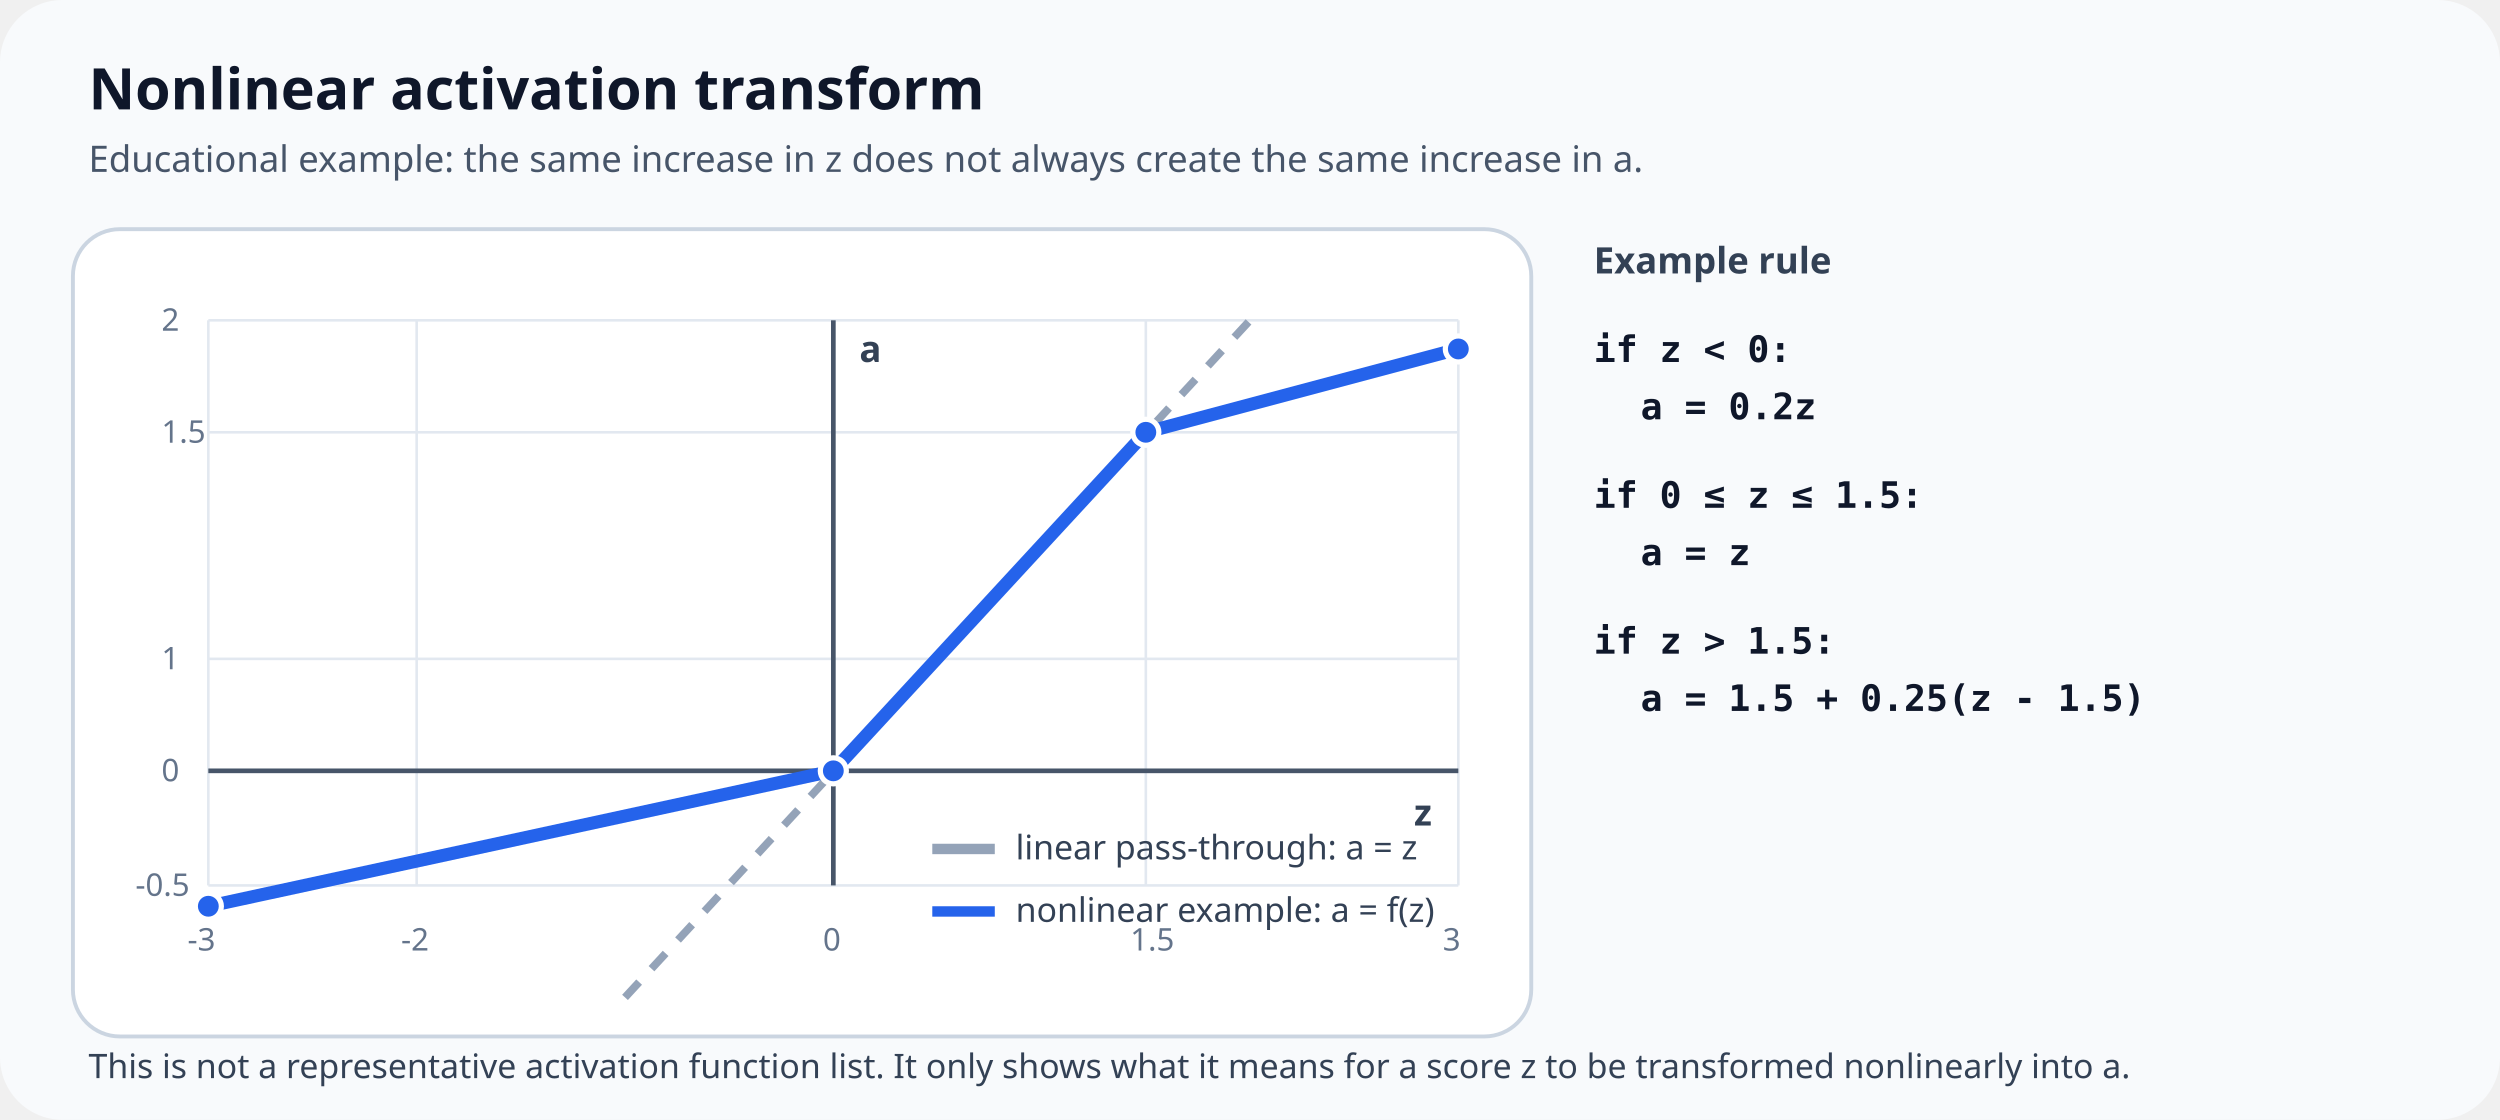
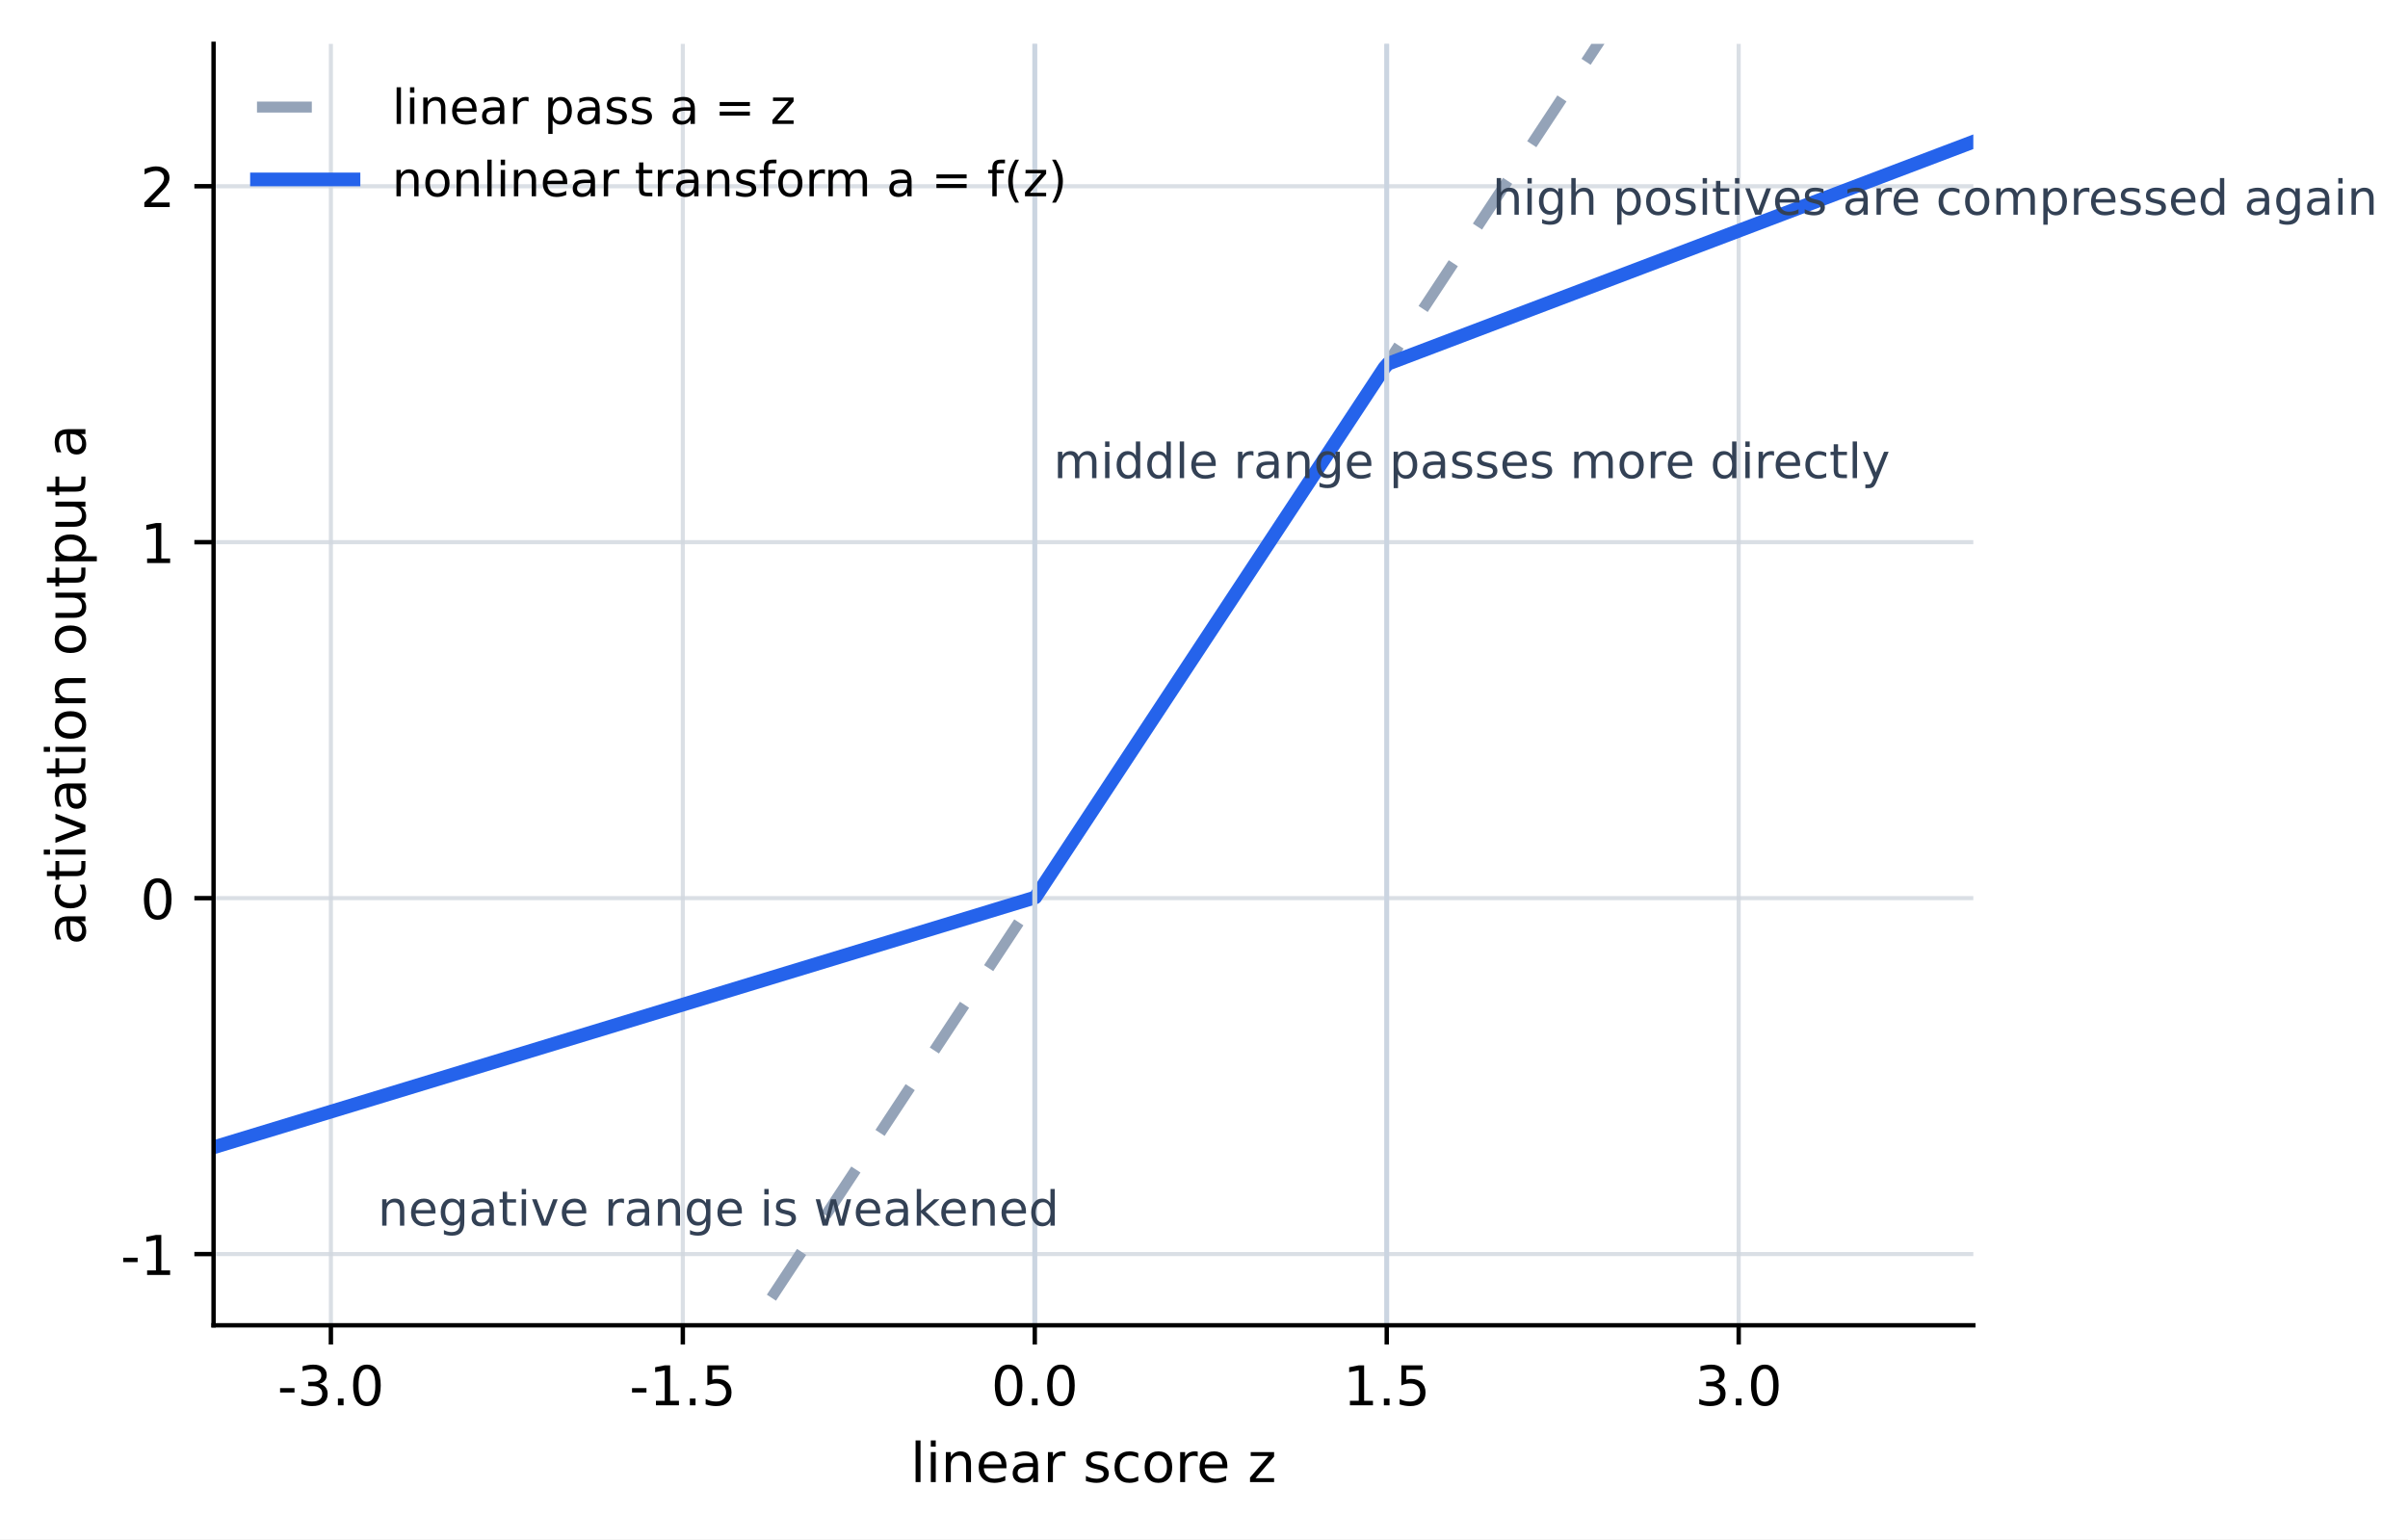
- <svg xmlns="http://www.w3.org/2000/svg" viewBox="0 0 960 430" role="img" aria-labelledby="title desc">
+ <svg xmlns="http://www.w3.org/2000/svg" xmlns:xlink="http://www.w3.org/1999/xlink" width="439.2pt" height="280.8pt" viewBox="0 0 439.2 280.8" version="1.1" role="img" aria-labelledby="title desc">
  <defs>
-     <style>
-       .bg { fill: #f8fafc; }
-       .panel { fill: #ffffff; stroke: #cbd5e1; stroke-width: 1.5; }
-       .grid { stroke: #e2e8f0; stroke-width: 1; }
-       .axis { stroke: #475569; stroke-width: 1.8; }
-       .linear { fill: none; stroke: #94a3b8; stroke-width: 3; stroke-dasharray: 8 7; }
-       .curve { fill: none; stroke: #2563eb; stroke-width: 5; stroke-linecap: round; stroke-linejoin: round; }
-       .point { fill: #2563eb; stroke: #ffffff; stroke-width: 2; }
-       .title { font: 700 22px sans-serif; fill: #0f172a; }
-       .subtitle { font: 400 14px sans-serif; fill: #475569; }
-       .label { font: 700 14px sans-serif; fill: #334155; }
-       .tick { font: 12px sans-serif; fill: #64748b; }
-       .note { font: 400 13px sans-serif; fill: #334155; }
-       .formula { font: 600 14px monospace; fill: #0f172a; }
-       .legend-linear { fill: #94a3b8; }
-       .legend-curve { fill: #2563eb; }
-     </style>
+     <style type="text/css">*{stroke-linejoin: round; stroke-linecap: butt}</style>
  </defs>
-   <rect class="bg" x="0" y="0" width="960" height="430" rx="24" />
-   <text class="title" x="34" y="42">Nonlinear activation transform</text>
-   <text class="subtitle" x="34" y="66">Educational example: the same increase in z does not always create the same increase in a.</text>
-   <g transform="translate(28 88)">
-     <rect class="panel" x="0" y="0" width="560" height="310" rx="18" />
-     <line class="grid" x1="52" y1="252" x2="532" y2="252" />
-     <line class="grid" x1="52" y1="165" x2="532" y2="165" />
-     <line class="grid" x1="52" y1="78" x2="532" y2="78" />
-     <line class="grid" x1="52" y1="35" x2="532" y2="35" />
-     <line class="grid" x1="52" y1="252" x2="52" y2="35" />
-     <line class="grid" x1="132" y1="252" x2="132" y2="35" />
-     <line class="grid" x1="292" y1="252" x2="292" y2="35" />
-     <line class="grid" x1="412" y1="252" x2="412" y2="35" />
-     <line class="grid" x1="532" y1="252" x2="532" y2="35" />
-     <line class="axis" x1="52" y1="208" x2="532" y2="208" />
-     <line class="axis" x1="292" y1="252" x2="292" y2="35" />
-     <path class="linear" d="M212 295 L452 35" />
-     <path class="curve" d="M52 260 L292 208 L412 78 L532 46" />
-     <circle class="point" cx="52" cy="260" r="5" />
-     <circle class="point" cx="292" cy="208" r="5" />
-     <circle class="point" cx="412" cy="78" r="5" />
-     <circle class="point" cx="532" cy="46" r="5" />
-     <text class="tick" x="44" y="277">-3</text>
-     <text class="tick" x="126" y="277">-2</text>
-     <text class="tick" x="288" y="277">0</text>
-     <text class="tick" x="406" y="277">1.5</text>
-     <text class="tick" x="526" y="277">3</text>
-     <text class="tick" x="24" y="256">-0.5</text>
-     <text class="tick" x="34" y="212">0</text>
-     <text class="tick" x="34" y="169">1</text>
-     <text class="tick" x="34" y="82">1.5</text>
-     <text class="tick" x="34" y="39">2</text>
-     <text class="label" x="515" y="229">z</text>
-     <text class="label" x="302" y="51">a</text>
-     <rect class="legend-linear" x="330" y="236" width="24" height="4" />
-     <text class="note" x="362" y="242">linear pass-through: a = z</text>
-     <rect class="legend-curve" x="330" y="260" width="24" height="4" />
-     <text class="note" x="362" y="266">nonlinear example: a = f(z)</text>
+   <g id="figure_1">
+     <g id="patch_1">
+       <path d="M 0 280.8  L 439.2 280.8  L 439.2 0  L 0 0  z " style="fill: #ffffff" />
+     </g>
+     <g id="axes_1">
+       <g id="patch_2">
+         <path d="M 38.952 241.748  L 359.917 241.748  L 359.917 8  L 38.952 8  z " style="fill: #ffffff" />
+       </g>
+       <g id="matplotlib.axis_1">
+         <g id="xtick_1">
+           <g id="line2d_1">
+             <path d="M 60.35 241.748  L 60.35 8  " clip-path="url(#pad3a3965f9)" style="fill: none; stroke: #d0d7de; stroke-opacity: 0.8; stroke-width: 0.75; stroke-linecap: square" />
+           </g>
+           <g id="line2d_2">
+             <defs>
+               <path id="me2d9241ba4" d="M 0 0  L 0 3.5  " style="stroke: #000000; stroke-width: 0.8" />
+             </defs>
+             <g>
+               <use xlink:href="#me2d9241ba4" x="60.35" y="241.748" style="stroke: #000000; stroke-width: 0.8" />
+             </g>
+           </g>
+           <g id="text_1">
+             <g transform="translate(50.59451 256.3453) scale(0.1 -0.1)">
+               <defs>
+                 <path id="DejaVuSans-10" d="M 313 2009  L 1997 2009  L 1997 1497  L 313 1497  L 313 2009  z " transform="scale(0.015625)" />
+                 <path id="DejaVuSans-16" d="M 2597 2516  Q 3050 2419 3304 2112  Q 3559 1806 3559 1356  Q 3559 666 3084 287  Q 2609 -91 1734 -91  Q 1441 -91 1130 -33  Q 819 25 488 141  L 488 750  Q 750 597 1062 519  Q 1375 441 1716 441  Q 2309 441 2620 675  Q 2931 909 2931 1356  Q 2931 1769 2642 2001  Q 2353 2234 1838 2234  L 1294 2234  L 1294 2753  L 1863 2753  Q 2328 2753 2575 2939  Q 2822 3125 2822 3475  Q 2822 3834 2567 4026  Q 2313 4219 1838 4219  Q 1578 4219 1281 4162  Q 984 4106 628 3988  L 628 4550  Q 988 4650 1302 4700  Q 1616 4750 1894 4750  Q 2613 4750 3031 4423  Q 3450 4097 3450 3541  Q 3450 3153 3228 2886  Q 3006 2619 2597 2516  z " transform="scale(0.015625)" />
+                 <path id="DejaVuSans-11" d="M 684 794  L 1344 794  L 1344 0  L 684 0  L 684 794  z " transform="scale(0.015625)" />
+                 <path id="DejaVuSans-13" d="M 2034 4250  Q 1547 4250 1301 3770  Q 1056 3291 1056 2328  Q 1056 1369 1301 889  Q 1547 409 2034 409  Q 2525 409 2770 889  Q 3016 1369 3016 2328  Q 3016 3291 2770 3770  Q 2525 4250 2034 4250  z M 2034 4750  Q 2819 4750 3233 4129  Q 3647 3509 3647 2328  Q 3647 1150 3233 529  Q 2819 -91 2034 -91  Q 1250 -91 836 529  Q 422 1150 422 2328  Q 422 3509 836 4129  Q 1250 4750 2034 4750  z " transform="scale(0.015625)" />
+               </defs>
+               <use xlink:href="#DejaVuSans-10" />
+               <use xlink:href="#DejaVuSans-16" transform="translate(36.07812 0)" />
+               <use xlink:href="#DejaVuSans-11" transform="translate(99.70312 0)" />
+               <use xlink:href="#DejaVuSans-13" transform="translate(131.4844 0)" />
+             </g>
+           </g>
+         </g>
+         <g id="xtick_2">
+           <g id="line2d_3">
+             <path d="M 124.543 241.748  L 124.543 8  " clip-path="url(#pad3a3965f9)" style="fill: none; stroke: #d0d7de; stroke-opacity: 0.8; stroke-width: 0.75; stroke-linecap: square" />
+           </g>
+           <g id="line2d_4">
+             <g>
+               <use xlink:href="#me2d9241ba4" x="124.543" y="241.748" style="stroke: #000000; stroke-width: 0.8" />
+             </g>
+           </g>
+           <g id="text_2">
+             <g transform="translate(114.7874 256.3453) scale(0.1 -0.1)">
+               <defs>
+                 <path id="DejaVuSans-14" d="M 794 531  L 1825 531  L 1825 4091  L 703 3866  L 703 4441  L 1819 4666  L 2450 4666  L 2450 531  L 3481 531  L 3481 0  L 794 0  L 794 531  z " transform="scale(0.015625)" />
+                 <path id="DejaVuSans-18" d="M 691 4666  L 3169 4666  L 3169 4134  L 1269 4134  L 1269 2991  Q 1406 3038 1543 3061  Q 1681 3084 1819 3084  Q 2600 3084 3056 2656  Q 3513 2228 3513 1497  Q 3513 744 3044 326  Q 2575 -91 1722 -91  Q 1428 -91 1123 -41  Q 819 9 494 109  L 494 744  Q 775 591 1075 516  Q 1375 441 1709 441  Q 2250 441 2565 725  Q 2881 1009 2881 1497  Q 2881 1984 2565 2268  Q 2250 2553 1709 2553  Q 1456 2553 1204 2497  Q 953 2441 691 2322  L 691 4666  z " transform="scale(0.015625)" />
+               </defs>
+               <use xlink:href="#DejaVuSans-10" />
+               <use xlink:href="#DejaVuSans-14" transform="translate(36.07812 0)" />
+               <use xlink:href="#DejaVuSans-11" transform="translate(99.70312 0)" />
+               <use xlink:href="#DejaVuSans-18" transform="translate(131.4844 0)" />
+             </g>
+           </g>
+         </g>
+         <g id="xtick_3">
+           <g id="line2d_5">
+             <path d="M 188.736 241.748  L 188.736 8  " clip-path="url(#pad3a3965f9)" style="fill: none; stroke: #d0d7de; stroke-opacity: 0.8; stroke-width: 0.75; stroke-linecap: square" />
+           </g>
+           <g id="line2d_6">
+             <g>
+               <use xlink:href="#me2d9241ba4" x="188.736" y="241.748" style="stroke: #000000; stroke-width: 0.8" />
+             </g>
+           </g>
+           <g id="text_3">
+             <g transform="translate(180.7842 256.3453) scale(0.1 -0.1)">
+               <use xlink:href="#DejaVuSans-13" />
+               <use xlink:href="#DejaVuSans-11" transform="translate(63.625 0)" />
+               <use xlink:href="#DejaVuSans-13" transform="translate(95.40625 0)" />
+             </g>
+           </g>
+         </g>
+         <g id="xtick_4">
+           <g id="line2d_7">
+             <path d="M 252.929 241.748  L 252.929 8  " clip-path="url(#pad3a3965f9)" style="fill: none; stroke: #d0d7de; stroke-opacity: 0.8; stroke-width: 0.75; stroke-linecap: square" />
+           </g>
+           <g id="line2d_8">
+             <g>
+               <use xlink:href="#me2d9241ba4" x="252.929" y="241.748" style="stroke: #000000; stroke-width: 0.8" />
+             </g>
+           </g>
+           <g id="text_4">
+             <g transform="translate(244.9771 256.3453) scale(0.1 -0.1)">
+               <use xlink:href="#DejaVuSans-14" />
+               <use xlink:href="#DejaVuSans-11" transform="translate(63.625 0)" />
+               <use xlink:href="#DejaVuSans-18" transform="translate(95.40625 0)" />
+             </g>
+           </g>
+         </g>
+         <g id="xtick_5">
+           <g id="line2d_9">
+             <path d="M 317.122 241.748  L 317.122 8  " clip-path="url(#pad3a3965f9)" style="fill: none; stroke: #d0d7de; stroke-opacity: 0.8; stroke-width: 0.75; stroke-linecap: square" />
+           </g>
+           <g id="line2d_10">
+             <g>
+               <use xlink:href="#me2d9241ba4" x="317.122" y="241.748" style="stroke: #000000; stroke-width: 0.8" />
+             </g>
+           </g>
+           <g id="text_5">
+             <g transform="translate(309.1701 256.3453) scale(0.1 -0.1)">
+               <use xlink:href="#DejaVuSans-16" />
+               <use xlink:href="#DejaVuSans-11" transform="translate(63.625 0)" />
+               <use xlink:href="#DejaVuSans-13" transform="translate(95.40625 0)" />
+             </g>
+           </g>
+         </g>
+         <g id="text_6">
+           <g transform="translate(166.0541 270.3461) scale(0.1 -0.1)">
+             <defs>
+               <path id="DejaVuSans-4f" d="M 603 4863  L 1178 4863  L 1178 0  L 603 0  L 603 4863  z " transform="scale(0.015625)" />
+               <path id="DejaVuSans-4c" d="M 603 3500  L 1178 3500  L 1178 0  L 603 0  L 603 3500  z M 603 4863  L 1178 4863  L 1178 4134  L 603 4134  L 603 4863  z " transform="scale(0.015625)" />
+               <path id="DejaVuSans-51" d="M 3513 2113  L 3513 0  L 2938 0  L 2938 2094  Q 2938 2591 2744 2837  Q 2550 3084 2163 3084  Q 1697 3084 1428 2787  Q 1159 2491 1159 1978  L 1159 0  L 581 0  L 581 3500  L 1159 3500  L 1159 2956  Q 1366 3272 1645 3428  Q 1925 3584 2291 3584  Q 2894 3584 3203 3211  Q 3513 2838 3513 2113  z " transform="scale(0.015625)" />
+               <path id="DejaVuSans-48" d="M 3597 1894  L 3597 1613  L 953 1613  Q 991 1019 1311 708  Q 1631 397 2203 397  Q 2534 397 2845 478  Q 3156 559 3463 722  L 3463 178  Q 3153 47 2828 -22  Q 2503 -91 2169 -91  Q 1331 -91 842 396  Q 353 884 353 1716  Q 353 2575 817 3079  Q 1281 3584 2069 3584  Q 2775 3584 3186 3129  Q 3597 2675 3597 1894  z M 3022 2063  Q 3016 2534 2758 2815  Q 2500 3097 2075 3097  Q 1594 3097 1305 2825  Q 1016 2553 972 2059  L 3022 2063  z " transform="scale(0.015625)" />
+               <path id="DejaVuSans-44" d="M 2194 1759  Q 1497 1759 1228 1600  Q 959 1441 959 1056  Q 959 750 1161 570  Q 1363 391 1709 391  Q 2188 391 2477 730  Q 2766 1069 2766 1631  L 2766 1759  L 2194 1759  z M 3341 1997  L 3341 0  L 2766 0  L 2766 531  Q 2569 213 2275 61  Q 1981 -91 1556 -91  Q 1019 -91 701 211  Q 384 513 384 1019  Q 384 1609 779 1909  Q 1175 2209 1959 2209  L 2766 2209  L 2766 2266  Q 2766 2663 2505 2880  Q 2244 3097 1772 3097  Q 1472 3097 1187 3025  Q 903 2953 641 2809  L 641 3341  Q 956 3463 1253 3523  Q 1550 3584 1831 3584  Q 2591 3584 2966 3190  Q 3341 2797 3341 1997  z " transform="scale(0.015625)" />
+               <path id="DejaVuSans-55" d="M 2631 2963  Q 2534 3019 2420 3045  Q 2306 3072 2169 3072  Q 1681 3072 1420 2755  Q 1159 2438 1159 1844  L 1159 0  L 581 0  L 581 3500  L 1159 3500  L 1159 2956  Q 1341 3275 1631 3429  Q 1922 3584 2338 3584  Q 2397 3584 2469 3576  Q 2541 3569 2628 3553  L 2631 2963  z " transform="scale(0.015625)" />
+               <path id="DejaVuSans-3" transform="scale(0.015625)" />
+               <path id="DejaVuSans-56" d="M 2834 3397  L 2834 2853  Q 2591 2978 2328 3040  Q 2066 3103 1784 3103  Q 1356 3103 1142 2972  Q 928 2841 928 2578  Q 928 2378 1081 2264  Q 1234 2150 1697 2047  L 1894 2003  Q 2506 1872 2764 1633  Q 3022 1394 3022 966  Q 3022 478 2636 193  Q 2250 -91 1575 -91  Q 1294 -91 989 -36  Q 684 19 347 128  L 347 722  Q 666 556 975 473  Q 1284 391 1588 391  Q 1994 391 2212 530  Q 2431 669 2431 922  Q 2431 1156 2273 1281  Q 2116 1406 1581 1522  L 1381 1569  Q 847 1681 609 1914  Q 372 2147 372 2553  Q 372 3047 722 3315  Q 1072 3584 1716 3584  Q 2034 3584 2315 3537  Q 2597 3491 2834 3397  z " transform="scale(0.015625)" />
+               <path id="DejaVuSans-46" d="M 3122 3366  L 3122 2828  Q 2878 2963 2633 3030  Q 2388 3097 2138 3097  Q 1578 3097 1268 2742  Q 959 2388 959 1747  Q 959 1106 1268 751  Q 1578 397 2138 397  Q 2388 397 2633 464  Q 2878 531 3122 666  L 3122 134  Q 2881 22 2623 -34  Q 2366 -91 2075 -91  Q 1284 -91 818 406  Q 353 903 353 1747  Q 353 2603 823 3093  Q 1294 3584 2113 3584  Q 2378 3584 2631 3529  Q 2884 3475 3122 3366  z " transform="scale(0.015625)" />
+               <path id="DejaVuSans-52" d="M 1959 3097  Q 1497 3097 1228 2736  Q 959 2375 959 1747  Q 959 1119 1226 758  Q 1494 397 1959 397  Q 2419 397 2687 759  Q 2956 1122 2956 1747  Q 2956 2369 2687 2733  Q 2419 3097 1959 3097  z M 1959 3584  Q 2709 3584 3137 3096  Q 3566 2609 3566 1747  Q 3566 888 3137 398  Q 2709 -91 1959 -91  Q 1206 -91 779 398  Q 353 888 353 1747  Q 353 2609 779 3096  Q 1206 3584 1959 3584  z " transform="scale(0.015625)" />
+               <path id="DejaVuSans-5d" d="M 353 3500  L 3084 3500  L 3084 2975  L 922 459  L 3084 459  L 3084 0  L 275 0  L 275 525  L 2438 3041  L 353 3041  L 353 3500  z " transform="scale(0.015625)" />
+             </defs>
+             <use xlink:href="#DejaVuSans-4f" />
+             <use xlink:href="#DejaVuSans-4c" transform="translate(27.78125 0)" />
+             <use xlink:href="#DejaVuSans-51" transform="translate(55.5625 0)" />
+             <use xlink:href="#DejaVuSans-48" transform="translate(118.9375 0)" />
+             <use xlink:href="#DejaVuSans-44" transform="translate(180.4688 0)" />
+             <use xlink:href="#DejaVuSans-55" transform="translate(241.75 0)" />
+             <use xlink:href="#DejaVuSans-3" transform="translate(282.8594 0)" />
+             <use xlink:href="#DejaVuSans-56" transform="translate(314.6406 0)" />
+             <use xlink:href="#DejaVuSans-46" transform="translate(366.7344 0)" />
+             <use xlink:href="#DejaVuSans-52" transform="translate(421.7188 0)" />
+             <use xlink:href="#DejaVuSans-55" transform="translate(482.9062 0)" />
+             <use xlink:href="#DejaVuSans-48" transform="translate(521.8125 0)" />
+             <use xlink:href="#DejaVuSans-3" transform="translate(583.3438 0)" />
+             <use xlink:href="#DejaVuSans-5d" transform="translate(615.125 0)" />
+           </g>
+         </g>
+       </g>
+       <g id="matplotlib.axis_2">
+         <g id="ytick_1">
+           <g id="line2d_11">
+             <path d="M 38.952 228.762  L 359.917 228.762  " clip-path="url(#pad3a3965f9)" style="fill: none; stroke: #d0d7de; stroke-opacity: 0.8; stroke-width: 0.75; stroke-linecap: square" />
+           </g>
+           <g id="line2d_12">
+             <defs>
+               <path id="mf1ab906f23" d="M 0 0  L -3.5 0  " style="stroke: #000000; stroke-width: 0.8" />
+             </defs>
+             <g>
+               <use xlink:href="#mf1ab906f23" x="38.952" y="228.762" style="stroke: #000000; stroke-width: 0.8" />
+             </g>
+           </g>
+           <g id="text_7">
+             <g transform="translate(21.98203 232.5605) scale(0.1 -0.1)">
+               <use xlink:href="#DejaVuSans-10" />
+               <use xlink:href="#DejaVuSans-14" transform="translate(36.07812 0)" />
+             </g>
+           </g>
+         </g>
+         <g id="ytick_2">
+           <g id="line2d_13">
+             <path d="M 38.952 163.832  L 359.917 163.832  " clip-path="url(#pad3a3965f9)" style="fill: none; stroke: #d0d7de; stroke-opacity: 0.8; stroke-width: 0.75; stroke-linecap: square" />
+           </g>
+           <g id="line2d_14">
+             <g>
+               <use xlink:href="#mf1ab906f23" x="38.952" y="163.832" style="stroke: #000000; stroke-width: 0.8" />
+             </g>
+           </g>
+           <g id="text_8">
+             <g transform="translate(25.58984 167.6306) scale(0.1 -0.1)">
+               <use xlink:href="#DejaVuSans-13" />
+             </g>
+           </g>
+         </g>
+         <g id="ytick_3">
+           <g id="line2d_15">
+             <path d="M 38.952 98.902  L 359.917 98.902  " clip-path="url(#pad3a3965f9)" style="fill: none; stroke: #d0d7de; stroke-opacity: 0.8; stroke-width: 0.75; stroke-linecap: square" />
+           </g>
+           <g id="line2d_16">
+             <g>
+               <use xlink:href="#mf1ab906f23" x="38.952" y="98.902" style="stroke: #000000; stroke-width: 0.8" />
+             </g>
+           </g>
+           <g id="text_9">
+             <g transform="translate(25.58984 102.7007) scale(0.1 -0.1)">
+               <use xlink:href="#DejaVuSans-14" />
+             </g>
+           </g>
+         </g>
+         <g id="ytick_4">
+           <g id="line2d_17">
+             <path d="M 38.952 33.972  L 359.917 33.972  " clip-path="url(#pad3a3965f9)" style="fill: none; stroke: #d0d7de; stroke-opacity: 0.8; stroke-width: 0.75; stroke-linecap: square" />
+           </g>
+           <g id="line2d_18">
+             <g>
+               <use xlink:href="#mf1ab906f23" x="38.952" y="33.972" style="stroke: #000000; stroke-width: 0.8" />
+             </g>
+           </g>
+           <g id="text_10">
+             <g transform="translate(25.58984 37.77079) scale(0.1 -0.1)">
+               <defs>
+                 <path id="DejaVuSans-15" d="M 1228 531  L 3431 531  L 3431 0  L 469 0  L 469 531  Q 828 903 1448 1529  Q 2069 2156 2228 2338  Q 2531 2678 2651 2914  Q 2772 3150 2772 3378  Q 2772 3750 2511 3984  Q 2250 4219 1831 4219  Q 1534 4219 1204 4116  Q 875 4013 500 3803  L 500 4441  Q 881 4594 1212 4672  Q 1544 4750 1819 4750  Q 2544 4750 2975 4387  Q 3406 4025 3406 3419  Q 3406 3131 3298 2873  Q 3191 2616 2906 2266  Q 2828 2175 2409 1742  Q 1991 1309 1228 531  z " transform="scale(0.015625)" />
+               </defs>
+               <use xlink:href="#DejaVuSans-15" />
+             </g>
+           </g>
+         </g>
+         <g id="text_11">
+           <g transform="translate(15.57969 172.3707) rotate(-90) scale(0.1 -0.1)">
+             <defs>
+               <path id="DejaVuSans-57" d="M 1172 4494  L 1172 3500  L 2356 3500  L 2356 3053  L 1172 3053  L 1172 1153  Q 1172 725 1289 603  Q 1406 481 1766 481  L 2356 481  L 2356 0  L 1766 0  Q 1100 0 847 248  Q 594 497 594 1153  L 594 3053  L 172 3053  L 172 3500  L 594 3500  L 594 4494  L 1172 4494  z " transform="scale(0.015625)" />
+               <path id="DejaVuSans-59" d="M 191 3500  L 800 3500  L 1894 563  L 2988 3500  L 3597 3500  L 2284 0  L 1503 0  L 191 3500  z " transform="scale(0.015625)" />
+               <path id="DejaVuSans-58" d="M 544 1381  L 544 3500  L 1119 3500  L 1119 1403  Q 1119 906 1312 657  Q 1506 409 1894 409  Q 2359 409 2629 706  Q 2900 1003 2900 1516  L 2900 3500  L 3475 3500  L 3475 0  L 2900 0  L 2900 538  Q 2691 219 2414 64  Q 2138 -91 1772 -91  Q 1169 -91 856 284  Q 544 659 544 1381  z M 1991 3584  L 1991 3584  z " transform="scale(0.015625)" />
+               <path id="DejaVuSans-53" d="M 1159 525  L 1159 -1331  L 581 -1331  L 581 3500  L 1159 3500  L 1159 2969  Q 1341 3281 1617 3432  Q 1894 3584 2278 3584  Q 2916 3584 3314 3078  Q 3713 2572 3713 1747  Q 3713 922 3314 415  Q 2916 -91 2278 -91  Q 1894 -91 1617 61  Q 1341 213 1159 525  z M 3116 1747  Q 3116 2381 2855 2742  Q 2594 3103 2138 3103  Q 1681 3103 1420 2742  Q 1159 2381 1159 1747  Q 1159 1113 1420 752  Q 1681 391 2138 391  Q 2594 391 2855 752  Q 3116 1113 3116 1747  z " transform="scale(0.015625)" />
+             </defs>
+             <use xlink:href="#DejaVuSans-44" />
+             <use xlink:href="#DejaVuSans-46" transform="translate(61.28125 0)" />
+             <use xlink:href="#DejaVuSans-57" transform="translate(116.2656 0)" />
+             <use xlink:href="#DejaVuSans-4c" transform="translate(155.4688 0)" />
+             <use xlink:href="#DejaVuSans-59" transform="translate(183.25 0)" />
+             <use xlink:href="#DejaVuSans-44" transform="translate(242.4375 0)" />
+             <use xlink:href="#DejaVuSans-57" transform="translate(303.7188 0)" />
+             <use xlink:href="#DejaVuSans-4c" transform="translate(342.9219 0)" />
+             <use xlink:href="#DejaVuSans-52" transform="translate(370.7031 0)" />
+             <use xlink:href="#DejaVuSans-51" transform="translate(431.8906 0)" />
+             <use xlink:href="#DejaVuSans-3" transform="translate(495.2656 0)" />
+             <use xlink:href="#DejaVuSans-52" transform="translate(527.0469 0)" />
+             <use xlink:href="#DejaVuSans-58" transform="translate(588.2344 0)" />
+             <use xlink:href="#DejaVuSans-57" transform="translate(651.6094 0)" />
+             <use xlink:href="#DejaVuSans-53" transform="translate(690.8125 0)" />
+             <use xlink:href="#DejaVuSans-58" transform="translate(754.2969 0)" />
+             <use xlink:href="#DejaVuSans-57" transform="translate(817.6719 0)" />
+             <use xlink:href="#DejaVuSans-3" transform="translate(856.875 0)" />
+             <use xlink:href="#DejaVuSans-44" transform="translate(888.6562 0)" />
+           </g>
+         </g>
+       </g>
+       <g id="line2d_19">
+         <path d="M 110.983 281.8  L 297.376 -1  L 297.376 -1  " clip-path="url(#pad3a3965f9)" style="fill: none; stroke-dasharray: 10,8; stroke-dashoffset: 0; stroke: #94a3b8; stroke-width: 2" />
+       </g>
+       <g id="line2d_20">
+         <path d="M 38.952 209.283  L 188.822 163.702  L 252.5 67.088  L 253.143 66.356  L 359.917 25.856  L 359.917 25.856  " clip-path="url(#pad3a3965f9)" style="fill: none; stroke: #2563eb; stroke-width: 2.5; stroke-linecap: square" />
+       </g>
+       <g id="line2d_21">
+         <path d="M 188.736 241.748  L 188.736 8  " clip-path="url(#pad3a3965f9)" style="fill: none; stroke: #cbd5e1; stroke-width: 0.9; stroke-linecap: square" />
+       </g>
+       <g id="line2d_22">
+         <path d="M 252.929 241.748  L 252.929 8  " clip-path="url(#pad3a3965f9)" style="fill: none; stroke: #cbd5e1; stroke-width: 0.9; stroke-linecap: square" />
+       </g>
+       <g id="patch_3">
+         <path d="M 38.952 241.748  L 38.952 8  " style="fill: none; stroke: #000000; stroke-width: 0.8; stroke-linejoin: miter; stroke-linecap: square" />
+       </g>
+       <g id="patch_4">
+         <path d="M 38.952 241.748  L 359.917 241.748  " style="fill: none; stroke: #000000; stroke-width: 0.8; stroke-linejoin: miter; stroke-linecap: square" />
+       </g>
+       <g id="text_12">
+         <g style="fill: #334155" transform="translate(68.90904 223.5673) scale(0.088 -0.088)">
+           <defs>
+             <path id="DejaVuSans-4a" d="M 2906 1791  Q 2906 2416 2648 2759  Q 2391 3103 1925 3103  Q 1463 3103 1205 2759  Q 947 2416 947 1791  Q 947 1169 1205 825  Q 1463 481 1925 481  Q 2391 481 2648 825  Q 2906 1169 2906 1791  z M 3481 434  Q 3481 -459 3084 -895  Q 2688 -1331 1869 -1331  Q 1566 -1331 1297 -1286  Q 1028 -1241 775 -1147  L 775 -588  Q 1028 -725 1275 -790  Q 1522 -856 1778 -856  Q 2344 -856 2625 -561  Q 2906 -266 2906 331  L 2906 616  Q 2728 306 2450 153  Q 2172 0 1784 0  Q 1141 0 747 490  Q 353 981 353 1791  Q 353 2603 747 3093  Q 1141 3584 1784 3584  Q 2172 3584 2450 3431  Q 2728 3278 2906 2969  L 2906 3500  L 3481 3500  L 3481 434  z " transform="scale(0.015625)" />
+             <path id="DejaVuSans-5a" d="M 269 3500  L 844 3500  L 1563 769  L 2278 3500  L 2956 3500  L 3675 769  L 4391 3500  L 4966 3500  L 4050 0  L 3372 0  L 2619 2869  L 1863 0  L 1184 0  L 269 3500  z " transform="scale(0.015625)" />
+             <path id="DejaVuSans-4e" d="M 581 4863  L 1159 4863  L 1159 1991  L 2875 3500  L 3609 3500  L 1753 1863  L 3688 0  L 2938 0  L 1159 1709  L 1159 0  L 581 0  L 581 4863  z " transform="scale(0.015625)" />
+             <path id="DejaVuSans-47" d="M 2906 2969  L 2906 4863  L 3481 4863  L 3481 0  L 2906 0  L 2906 525  Q 2725 213 2448 61  Q 2172 -91 1784 -91  Q 1150 -91 751 415  Q 353 922 353 1747  Q 353 2572 751 3078  Q 1150 3584 1784 3584  Q 2172 3584 2448 3432  Q 2725 3281 2906 2969  z M 947 1747  Q 947 1113 1208 752  Q 1469 391 1925 391  Q 2381 391 2643 752  Q 2906 1113 2906 1747  Q 2906 2381 2643 2742  Q 2381 3103 1925 3103  Q 1469 3103 1208 2742  Q 947 2381 947 1747  z " transform="scale(0.015625)" />
+           </defs>
+           <use xlink:href="#DejaVuSans-51" />
+           <use xlink:href="#DejaVuSans-48" transform="translate(63.375 0)" />
+           <use xlink:href="#DejaVuSans-4a" transform="translate(124.9062 0)" />
+           <use xlink:href="#DejaVuSans-44" transform="translate(188.3906 0)" />
+           <use xlink:href="#DejaVuSans-57" transform="translate(249.6719 0)" />
+           <use xlink:href="#DejaVuSans-4c" transform="translate(288.875 0)" />
+           <use xlink:href="#DejaVuSans-59" transform="translate(316.6562 0)" />
+           <use xlink:href="#DejaVuSans-48" transform="translate(375.8438 0)" />
+           <use xlink:href="#DejaVuSans-3" transform="translate(437.375 0)" />
+           <use xlink:href="#DejaVuSans-55" transform="translate(469.1562 0)" />
+           <use xlink:href="#DejaVuSans-44" transform="translate(510.2656 0)" />
+           <use xlink:href="#DejaVuSans-51" transform="translate(571.5469 0)" />
+           <use xlink:href="#DejaVuSans-4a" transform="translate(634.9219 0)" />
+           <use xlink:href="#DejaVuSans-48" transform="translate(698.4062 0)" />
+           <use xlink:href="#DejaVuSans-3" transform="translate(759.9375 0)" />
+           <use xlink:href="#DejaVuSans-4c" transform="translate(791.7188 0)" />
+           <use xlink:href="#DejaVuSans-56" transform="translate(819.5 0)" />
+           <use xlink:href="#DejaVuSans-3" transform="translate(871.5938 0)" />
+           <use xlink:href="#DejaVuSans-5a" transform="translate(903.375 0)" />
+           <use xlink:href="#DejaVuSans-48" transform="translate(985.1562 0)" />
+           <use xlink:href="#DejaVuSans-44" transform="translate(1046.688 0)" />
+           <use xlink:href="#DejaVuSans-4e" transform="translate(1107.969 0)" />
+           <use xlink:href="#DejaVuSans-48" transform="translate(1162.312 0)" />
+           <use xlink:href="#DejaVuSans-51" transform="translate(1223.844 0)" />
+           <use xlink:href="#DejaVuSans-48" transform="translate(1287.219 0)" />
+           <use xlink:href="#DejaVuSans-47" transform="translate(1348.75 0)" />
+         </g>
+       </g>
+       <g id="text_13">
+         <g style="fill: #334155" transform="translate(192.1594 87.21448) scale(0.088 -0.088)">
+           <defs>
+             <path id="DejaVuSans-50" d="M 3328 2828  Q 3544 3216 3844 3400  Q 4144 3584 4550 3584  Q 5097 3584 5394 3201  Q 5691 2819 5691 2113  L 5691 0  L 5113 0  L 5113 2094  Q 5113 2597 4934 2840  Q 4756 3084 4391 3084  Q 3944 3084 3684 2787  Q 3425 2491 3425 1978  L 3425 0  L 2847 0  L 2847 2094  Q 2847 2600 2669 2842  Q 2491 3084 2119 3084  Q 1678 3084 1418 2786  Q 1159 2488 1159 1978  L 1159 0  L 581 0  L 581 3500  L 1159 3500  L 1159 2956  Q 1356 3278 1631 3431  Q 1906 3584 2284 3584  Q 2666 3584 2933 3390  Q 3200 3197 3328 2828  z " transform="scale(0.015625)" />
+             <path id="DejaVuSans-5c" d="M 2059 -325  Q 1816 -950 1584 -1140  Q 1353 -1331 966 -1331  L 506 -1331  L 506 -850  L 844 -850  Q 1081 -850 1212 -737  Q 1344 -625 1503 -206  L 1606 56  L 191 3500  L 800 3500  L 1894 763  L 2988 3500  L 3597 3500  L 2059 -325  z " transform="scale(0.015625)" />
+           </defs>
+           <use xlink:href="#DejaVuSans-50" />
+           <use xlink:href="#DejaVuSans-4c" transform="translate(97.40625 0)" />
+           <use xlink:href="#DejaVuSans-47" transform="translate(125.1875 0)" />
+           <use xlink:href="#DejaVuSans-47" transform="translate(188.6719 0)" />
+           <use xlink:href="#DejaVuSans-4f" transform="translate(252.1562 0)" />
+           <use xlink:href="#DejaVuSans-48" transform="translate(279.9375 0)" />
+           <use xlink:href="#DejaVuSans-3" transform="translate(341.4688 0)" />
+           <use xlink:href="#DejaVuSans-55" transform="translate(373.25 0)" />
+           <use xlink:href="#DejaVuSans-44" transform="translate(414.3594 0)" />
+           <use xlink:href="#DejaVuSans-51" transform="translate(475.6406 0)" />
+           <use xlink:href="#DejaVuSans-4a" transform="translate(539.0156 0)" />
+           <use xlink:href="#DejaVuSans-48" transform="translate(602.5 0)" />
+           <use xlink:href="#DejaVuSans-3" transform="translate(664.0312 0)" />
+           <use xlink:href="#DejaVuSans-53" transform="translate(695.8125 0)" />
+           <use xlink:href="#DejaVuSans-44" transform="translate(759.2969 0)" />
+           <use xlink:href="#DejaVuSans-56" transform="translate(820.5781 0)" />
+           <use xlink:href="#DejaVuSans-56" transform="translate(872.6719 0)" />
+           <use xlink:href="#DejaVuSans-48" transform="translate(924.7656 0)" />
+           <use xlink:href="#DejaVuSans-56" transform="translate(986.2969 0)" />
+           <use xlink:href="#DejaVuSans-3" transform="translate(1038.391 0)" />
+           <use xlink:href="#DejaVuSans-50" transform="translate(1070.172 0)" />
+           <use xlink:href="#DejaVuSans-52" transform="translate(1167.578 0)" />
+           <use xlink:href="#DejaVuSans-55" transform="translate(1228.766 0)" />
+           <use xlink:href="#DejaVuSans-48" transform="translate(1267.672 0)" />
+           <use xlink:href="#DejaVuSans-3" transform="translate(1329.203 0)" />
+           <use xlink:href="#DejaVuSans-47" transform="translate(1360.984 0)" />
+           <use xlink:href="#DejaVuSans-4c" transform="translate(1424.469 0)" />
+           <use xlink:href="#DejaVuSans-55" transform="translate(1452.25 0)" />
+           <use xlink:href="#DejaVuSans-48" transform="translate(1491.156 0)" />
+           <use xlink:href="#DejaVuSans-46" transform="translate(1552.688 0)" />
+           <use xlink:href="#DejaVuSans-57" transform="translate(1607.672 0)" />
+           <use xlink:href="#DejaVuSans-4f" transform="translate(1646.875 0)" />
+           <use xlink:href="#DejaVuSans-5c" transform="translate(1674.656 0)" />
+         </g>
+       </g>
+       <g id="text_14">
+         <g style="fill: #334155" transform="translate(272.1866 39.16635) scale(0.088 -0.088)">
+           <defs>
+             <path id="DejaVuSans-4b" d="M 3513 2113  L 3513 0  L 2938 0  L 2938 2094  Q 2938 2591 2744 2837  Q 2550 3084 2163 3084  Q 1697 3084 1428 2787  Q 1159 2491 1159 1978  L 1159 0  L 581 0  L 581 4863  L 1159 4863  L 1159 2956  Q 1366 3272 1645 3428  Q 1925 3584 2291 3584  Q 2894 3584 3203 3211  Q 3513 2838 3513 2113  z " transform="scale(0.015625)" />
+           </defs>
+           <use xlink:href="#DejaVuSans-4b" />
+           <use xlink:href="#DejaVuSans-4c" transform="translate(63.375 0)" />
+           <use xlink:href="#DejaVuSans-4a" transform="translate(91.15625 0)" />
+           <use xlink:href="#DejaVuSans-4b" transform="translate(154.6406 0)" />
+           <use xlink:href="#DejaVuSans-3" transform="translate(218.0156 0)" />
+           <use xlink:href="#DejaVuSans-53" transform="translate(249.7969 0)" />
+           <use xlink:href="#DejaVuSans-52" transform="translate(313.2812 0)" />
+           <use xlink:href="#DejaVuSans-56" transform="translate(374.4688 0)" />
+           <use xlink:href="#DejaVuSans-4c" transform="translate(426.5625 0)" />
+           <use xlink:href="#DejaVuSans-57" transform="translate(454.3438 0)" />
+           <use xlink:href="#DejaVuSans-4c" transform="translate(493.5469 0)" />
+           <use xlink:href="#DejaVuSans-59" transform="translate(521.3281 0)" />
+           <use xlink:href="#DejaVuSans-48" transform="translate(580.5156 0)" />
+           <use xlink:href="#DejaVuSans-56" transform="translate(642.0469 0)" />
+           <use xlink:href="#DejaVuSans-3" transform="translate(694.1406 0)" />
+           <use xlink:href="#DejaVuSans-44" transform="translate(725.9219 0)" />
+           <use xlink:href="#DejaVuSans-55" transform="translate(787.2031 0)" />
+           <use xlink:href="#DejaVuSans-48" transform="translate(826.1094 0)" />
+           <use xlink:href="#DejaVuSans-3" transform="translate(887.6406 0)" />
+           <use xlink:href="#DejaVuSans-46" transform="translate(919.4219 0)" />
+           <use xlink:href="#DejaVuSans-52" transform="translate(974.4062 0)" />
+           <use xlink:href="#DejaVuSans-50" transform="translate(1035.594 0)" />
+           <use xlink:href="#DejaVuSans-53" transform="translate(1133 0)" />
+           <use xlink:href="#DejaVuSans-55" transform="translate(1196.484 0)" />
+           <use xlink:href="#DejaVuSans-48" transform="translate(1235.391 0)" />
+           <use xlink:href="#DejaVuSans-56" transform="translate(1296.922 0)" />
+           <use xlink:href="#DejaVuSans-56" transform="translate(1349.016 0)" />
+           <use xlink:href="#DejaVuSans-48" transform="translate(1401.109 0)" />
+           <use xlink:href="#DejaVuSans-47" transform="translate(1462.641 0)" />
+           <use xlink:href="#DejaVuSans-3" transform="translate(1526.125 0)" />
+           <use xlink:href="#DejaVuSans-44" transform="translate(1557.906 0)" />
+           <use xlink:href="#DejaVuSans-4a" transform="translate(1619.188 0)" />
+           <use xlink:href="#DejaVuSans-44" transform="translate(1682.672 0)" />
+           <use xlink:href="#DejaVuSans-4c" transform="translate(1743.953 0)" />
+           <use xlink:href="#DejaVuSans-51" transform="translate(1771.734 0)" />
+         </g>
+       </g>
+       <g id="legend_1">
+         <g id="line2d_23">
+           <path d="M 46.872 19.527  L 55.672 19.527  L 64.472 19.527  " style="fill: none; stroke-dasharray: 10,8; stroke-dashoffset: 0; stroke: #94a3b8; stroke-width: 2" />
+         </g>
+         <g id="text_15">
+           <g transform="translate(71.51234 22.60663) scale(0.088 -0.088)">
+             <defs>
+               <path id="DejaVuSans-20" d="M 678 2906  L 4684 2906  L 4684 2381  L 678 2381  L 678 2906  z M 678 1631  L 4684 1631  L 4684 1100  L 678 1100  L 678 1631  z " transform="scale(0.015625)" />
+             </defs>
+             <use xlink:href="#DejaVuSans-4f" />
+             <use xlink:href="#DejaVuSans-4c" transform="translate(27.78125 0)" />
+             <use xlink:href="#DejaVuSans-51" transform="translate(55.5625 0)" />
+             <use xlink:href="#DejaVuSans-48" transform="translate(118.9375 0)" />
+             <use xlink:href="#DejaVuSans-44" transform="translate(180.4688 0)" />
+             <use xlink:href="#DejaVuSans-55" transform="translate(241.75 0)" />
+             <use xlink:href="#DejaVuSans-3" transform="translate(282.8594 0)" />
+             <use xlink:href="#DejaVuSans-53" transform="translate(314.6406 0)" />
+             <use xlink:href="#DejaVuSans-44" transform="translate(378.125 0)" />
+             <use xlink:href="#DejaVuSans-56" transform="translate(439.4062 0)" />
+             <use xlink:href="#DejaVuSans-56" transform="translate(491.5 0)" />
+             <use xlink:href="#DejaVuSans-3" transform="translate(543.5938 0)" />
+             <use xlink:href="#DejaVuSans-44" transform="translate(575.375 0)" />
+             <use xlink:href="#DejaVuSans-3" transform="translate(636.6562 0)" />
+             <use xlink:href="#DejaVuSans-20" transform="translate(668.4375 0)" />
+             <use xlink:href="#DejaVuSans-3" transform="translate(752.2344 0)" />
+             <use xlink:href="#DejaVuSans-5d" transform="translate(784.0156 0)" />
+           </g>
+         </g>
+         <g id="line2d_24">
+           <path d="M 46.872 32.727  L 55.672 32.727  L 64.472 32.727  " style="fill: none; stroke: #2563eb; stroke-width: 2.5; stroke-linecap: square" />
+         </g>
+         <g id="text_16">
+           <g transform="translate(71.51234 35.80731) scale(0.088 -0.088)">
+             <defs>
+               <path id="DejaVuSans-49" d="M 2375 4863  L 2375 4384  L 1825 4384  Q 1516 4384 1395 4259  Q 1275 4134 1275 3809  L 1275 3500  L 2222 3500  L 2222 3053  L 1275 3053  L 1275 0  L 697 0  L 697 3053  L 147 3053  L 147 3500  L 697 3500  L 697 3744  Q 697 4328 969 4595  Q 1241 4863 1831 4863  L 2375 4863  z " transform="scale(0.015625)" />
+               <path id="DejaVuSans-b" d="M 1984 4856  Q 1566 4138 1362 3434  Q 1159 2731 1159 2009  Q 1159 1288 1364 580  Q 1569 -128 1984 -844  L 1484 -844  Q 1016 -109 783 600  Q 550 1309 550 2009  Q 550 2706 781 3412  Q 1013 4119 1484 4856  L 1984 4856  z " transform="scale(0.015625)" />
+               <path id="DejaVuSans-c" d="M 513 4856  L 1013 4856  Q 1481 4119 1714 3412  Q 1947 2706 1947 2009  Q 1947 1309 1714 600  Q 1481 -109 1013 -844  L 513 -844  Q 928 -128 1133 580  Q 1338 1288 1338 2009  Q 1338 2731 1133 3434  Q 928 4138 513 4856  z " transform="scale(0.015625)" />
+             </defs>
+             <use xlink:href="#DejaVuSans-51" />
+             <use xlink:href="#DejaVuSans-52" transform="translate(63.375 0)" />
+             <use xlink:href="#DejaVuSans-51" transform="translate(124.5625 0)" />
+             <use xlink:href="#DejaVuSans-4f" transform="translate(187.9375 0)" />
+             <use xlink:href="#DejaVuSans-4c" transform="translate(215.7188 0)" />
+             <use xlink:href="#DejaVuSans-51" transform="translate(243.5 0)" />
+             <use xlink:href="#DejaVuSans-48" transform="translate(306.875 0)" />
+             <use xlink:href="#DejaVuSans-44" transform="translate(368.4062 0)" />
+             <use xlink:href="#DejaVuSans-55" transform="translate(429.6875 0)" />
+             <use xlink:href="#DejaVuSans-3" transform="translate(470.7969 0)" />
+             <use xlink:href="#DejaVuSans-57" transform="translate(502.5781 0)" />
+             <use xlink:href="#DejaVuSans-55" transform="translate(541.7812 0)" />
+             <use xlink:href="#DejaVuSans-44" transform="translate(582.8906 0)" />
+             <use xlink:href="#DejaVuSans-51" transform="translate(644.1719 0)" />
+             <use xlink:href="#DejaVuSans-56" transform="translate(707.5469 0)" />
+             <use xlink:href="#DejaVuSans-49" transform="translate(759.6406 0)" />
+             <use xlink:href="#DejaVuSans-52" transform="translate(794.8438 0)" />
+             <use xlink:href="#DejaVuSans-55" transform="translate(856.0312 0)" />
+             <use xlink:href="#DejaVuSans-50" transform="translate(895.3906 0)" />
+             <use xlink:href="#DejaVuSans-3" transform="translate(992.7969 0)" />
+             <use xlink:href="#DejaVuSans-44" transform="translate(1024.578 0)" />
+             <use xlink:href="#DejaVuSans-3" transform="translate(1085.859 0)" />
+             <use xlink:href="#DejaVuSans-20" transform="translate(1117.641 0)" />
+             <use xlink:href="#DejaVuSans-3" transform="translate(1201.438 0)" />
+             <use xlink:href="#DejaVuSans-49" transform="translate(1233.219 0)" />
+             <use xlink:href="#DejaVuSans-b" transform="translate(1268.422 0)" />
+             <use xlink:href="#DejaVuSans-5d" transform="translate(1307.438 0)" />
+             <use xlink:href="#DejaVuSans-c" transform="translate(1359.922 0)" />
+           </g>
+         </g>
+       </g>
+     </g>
  </g>
-   <g transform="translate(612 105)">
-     <text class="label" x="0" y="0">Example rule</text>
-     <text class="formula" x="0" y="34">if z &lt; 0:</text>
-     <text class="formula" x="18" y="56">a = 0.2z</text>
-     <text class="formula" x="0" y="90">if 0 ≤ z ≤ 1.5:</text>
-     <text class="formula" x="18" y="112">a = z</text>
-     <text class="formula" x="0" y="146">if z &gt; 1.5:</text>
-     <text class="formula" x="18" y="168">a = 1.5 + 0.25(z - 1.5)</text>
-   </g>
-   <text class="note" x="34" y="414">This is not a representative activation function list. It only shows what it means for a score z to be transformed nonlinearly into a.</text>
+   <defs>
+     <clipPath id="pad3a3965f9">
+       <rect x="38.952" y="8" width="320.965" height="233.748" />
+     </clipPath>
+   </defs>
</svg>
